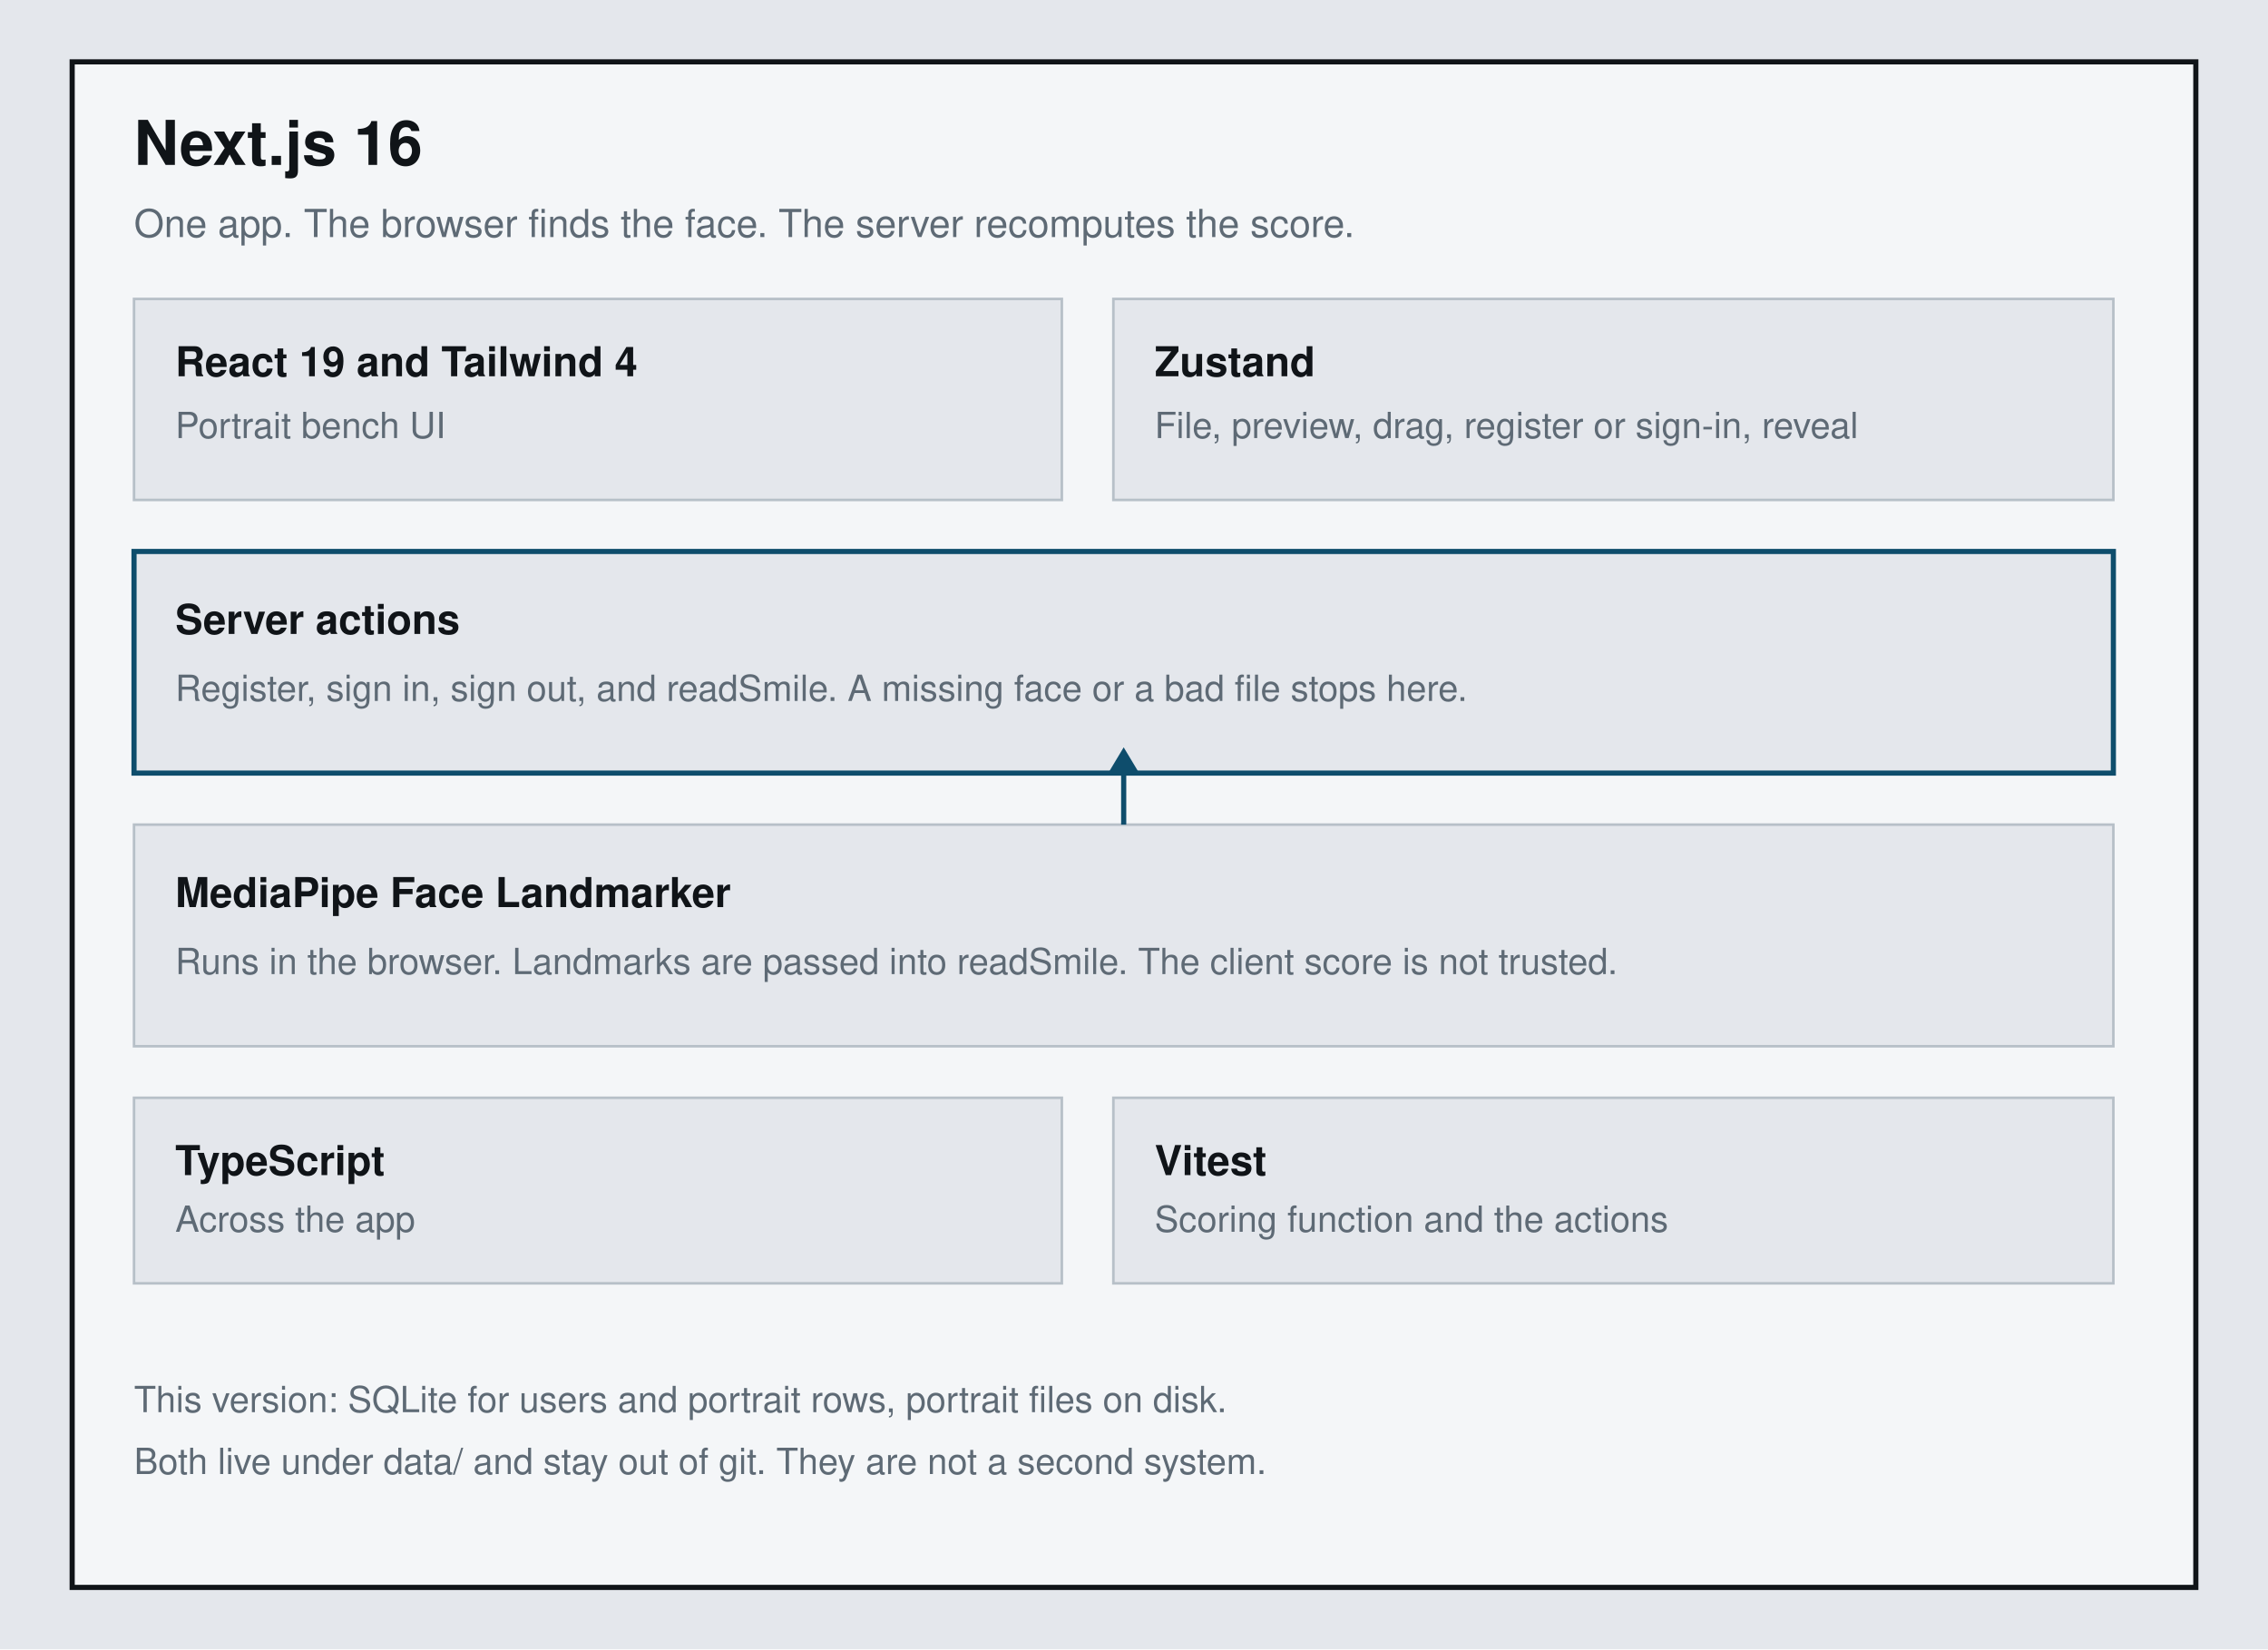
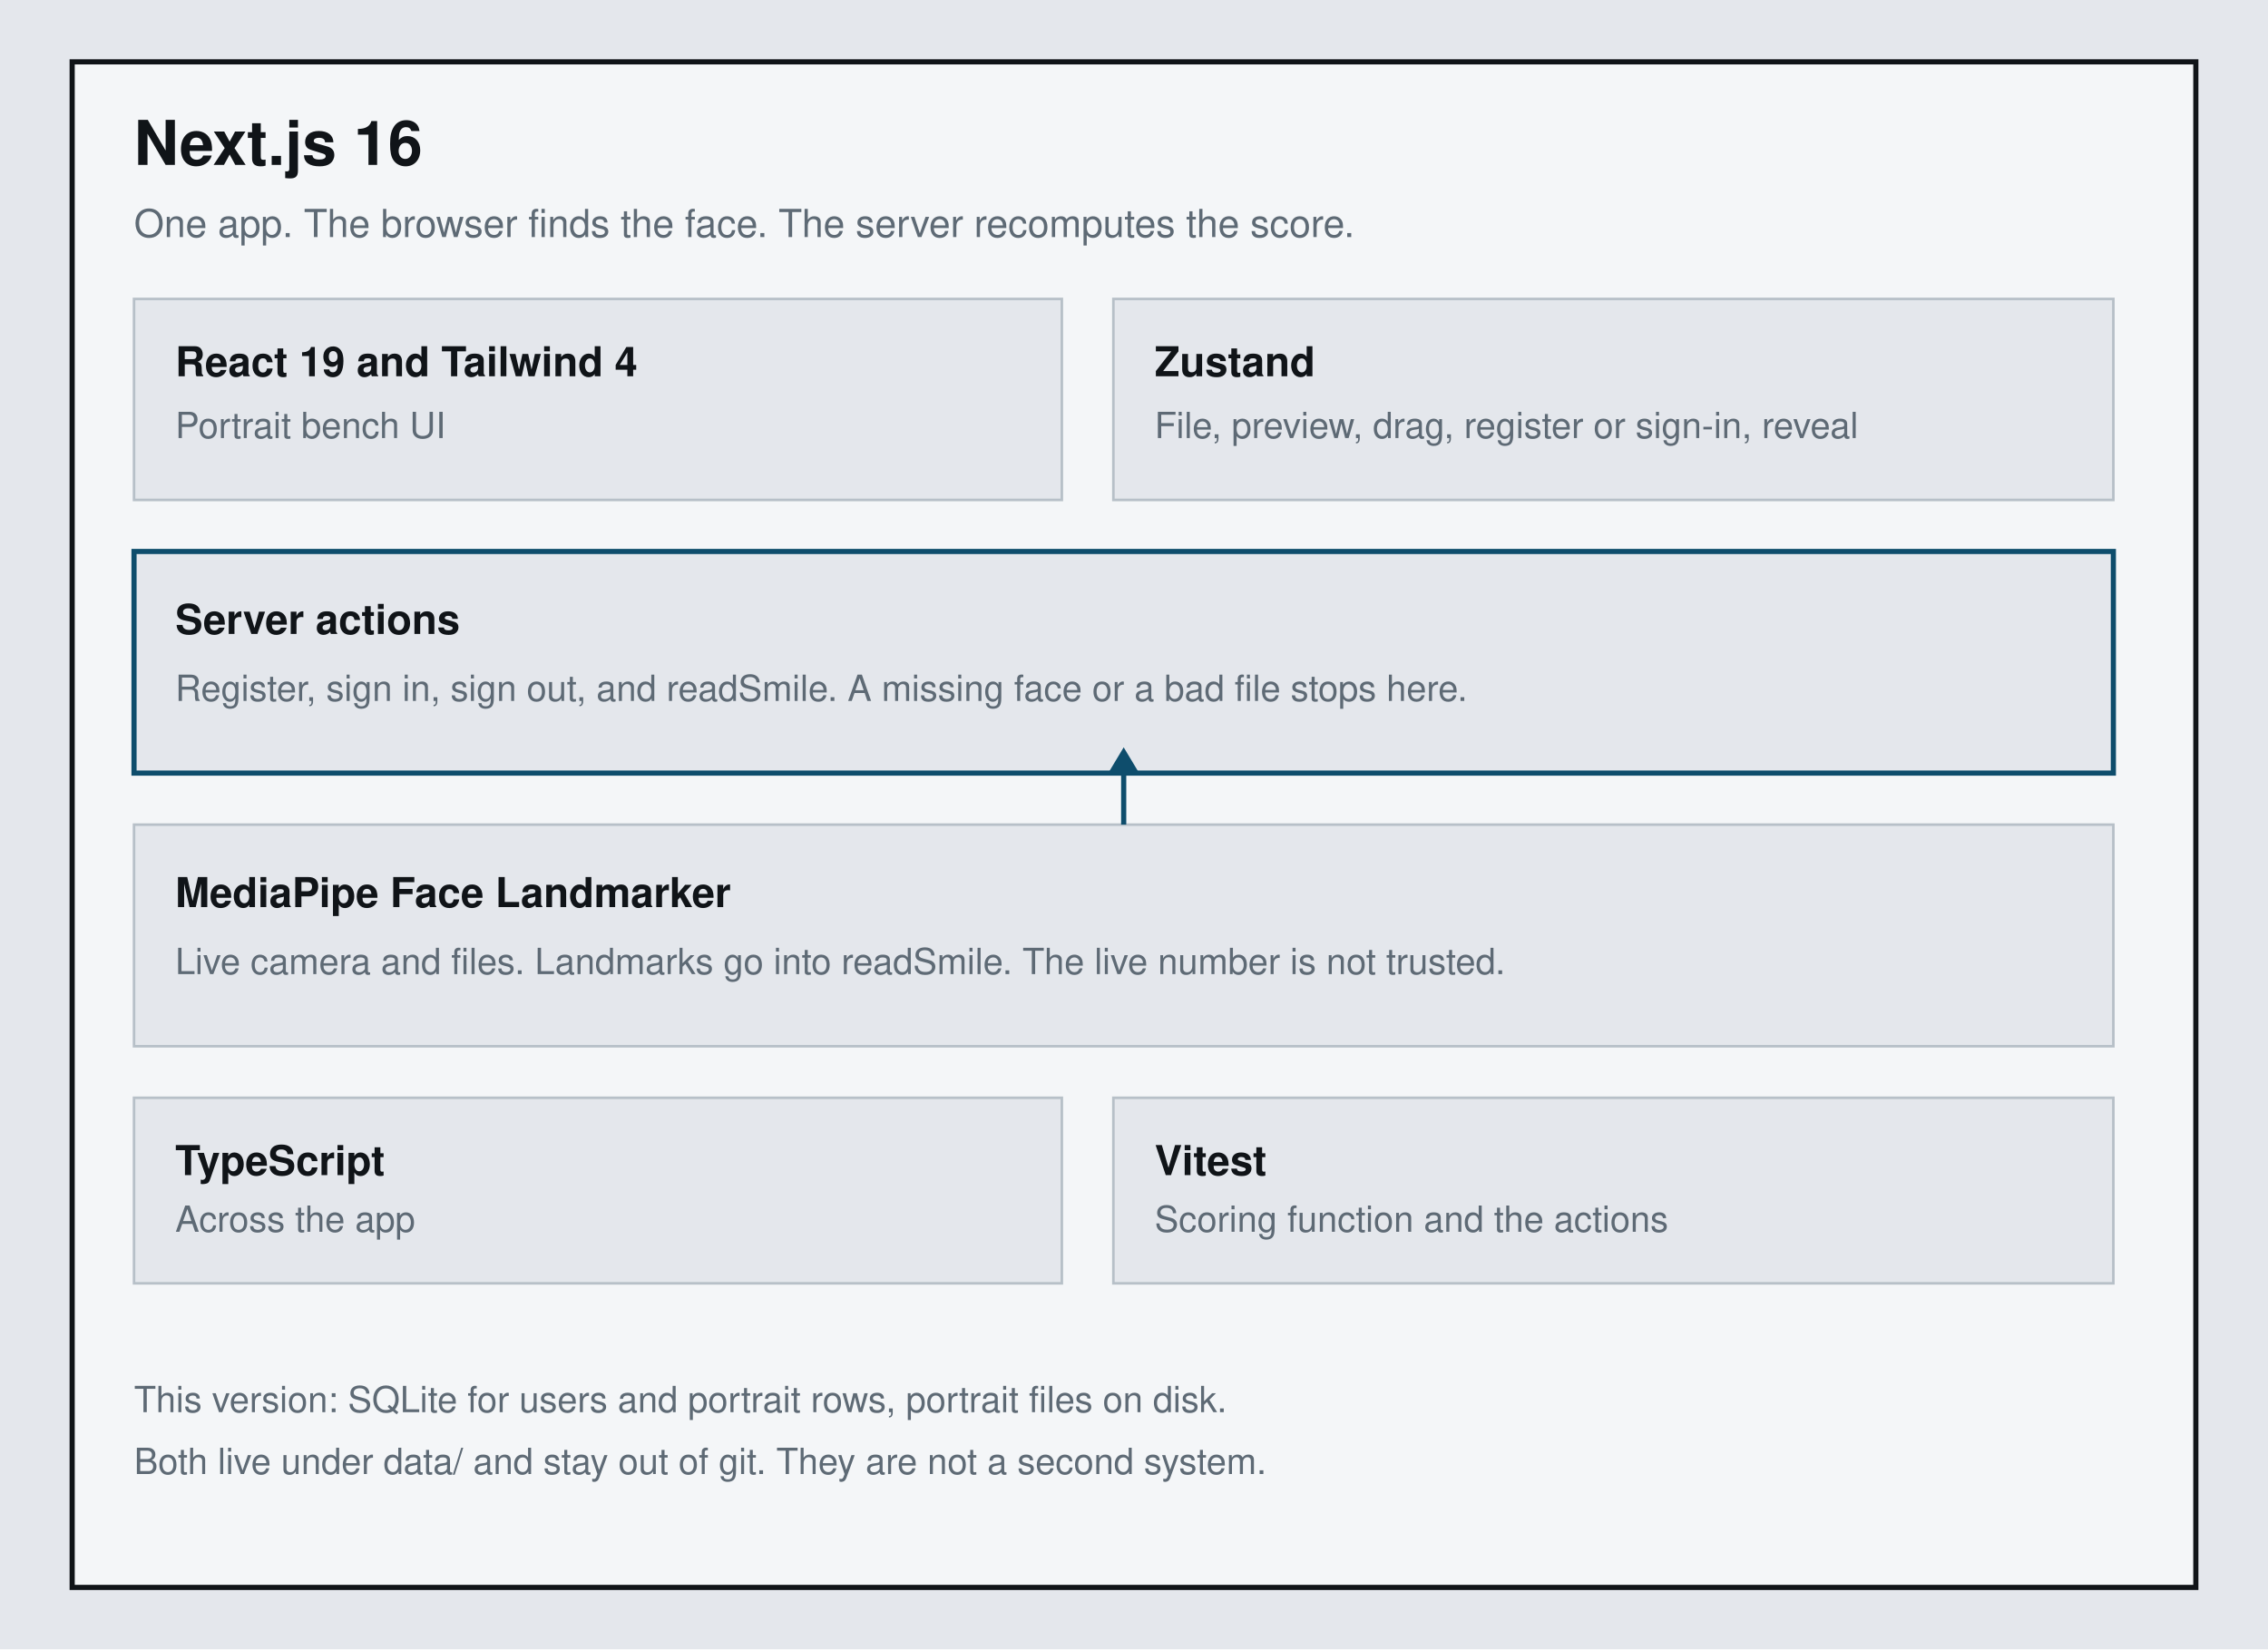
<svg xmlns="http://www.w3.org/2000/svg" width="880" height="640" viewBox="0 0 880 640" role="img" aria-labelledby="title desc">
  <rect width="880" height="640" fill="#E4E7EC" />
  <rect x="28" y="24" width="824" height="592" fill="#F4F6F8" stroke="#101418" stroke-width="2" />
  <text x="52" y="64" fill="#101418" font-family="Segoe UI, Helvetica, sans-serif" font-size="24" font-weight="650">Next.js 16</text>
  <text x="52" y="92" fill="#5E6A75" font-family="Segoe UI, Helvetica, sans-serif" font-size="15">One app. The browser finds the face. The server recomputes the score.</text>
  <rect x="52" y="116" width="360" height="78" fill="#E4E7EC" stroke="#B7C0C8" />
  <text x="68" y="146" fill="#101418" font-family="Segoe UI, Helvetica, sans-serif" font-size="16" font-weight="650">React 19 and Tailwind 4</text>
  <text x="68" y="170" fill="#5E6A75" font-family="Segoe UI, Helvetica, sans-serif" font-size="14">Portrait bench UI</text>
  <rect x="432" y="116" width="388" height="78" fill="#E4E7EC" stroke="#B7C0C8" />
  <text x="448" y="146" fill="#101418" font-family="Segoe UI, Helvetica, sans-serif" font-size="16" font-weight="650">Zustand</text>
  <text x="448" y="170" fill="#5E6A75" font-family="Segoe UI, Helvetica, sans-serif" font-size="14">File, preview, drag, register or sign-in, reveal</text>
  <rect x="52" y="214" width="768" height="86" fill="#E4E7EC" stroke="#0E4D6C" stroke-width="2" />
  <text x="68" y="246" fill="#101418" font-family="Segoe UI, Helvetica, sans-serif" font-size="16" font-weight="650">Server actions</text>
  <text x="68" y="272" fill="#5E6A75" font-family="Segoe UI, Helvetica, sans-serif" font-size="14">Register, sign in, sign out, and readSmile. A missing face or a bad file stops here.</text>
  <rect x="52" y="320" width="768" height="86" fill="#E4E7EC" stroke="#B7C0C8" />
  <text x="68" y="352" fill="#101418" font-family="Segoe UI, Helvetica, sans-serif" font-size="16" font-weight="650">MediaPipe Face Landmarker</text>
-   <text x="68" y="378" fill="#5E6A75" font-family="Segoe UI, Helvetica, sans-serif" font-size="14">Runs in the browser. Landmarks are passed into readSmile. The client score is not trusted.</text>
+   <text x="68" y="378" fill="#5E6A75" font-family="Segoe UI, Helvetica, sans-serif" font-size="14">Live camera and files. Landmarks go into readSmile. The live number is not trusted.</text>
  <line x1="436" y1="320" x2="436" y2="300" stroke="#0E4D6C" stroke-width="2" />
  <polygon points="430,300 442,300 436,290" fill="#0E4D6C" />
  <rect x="52" y="426" width="360" height="72" fill="#E4E7EC" stroke="#B7C0C8" />
  <text x="68" y="456" fill="#101418" font-family="Segoe UI, Helvetica, sans-serif" font-size="16" font-weight="650">TypeScript</text>
  <text x="68" y="478" fill="#5E6A75" font-family="Segoe UI, Helvetica, sans-serif" font-size="14">Across the app</text>
  <rect x="432" y="426" width="388" height="72" fill="#E4E7EC" stroke="#B7C0C8" />
  <text x="448" y="456" fill="#101418" font-family="Segoe UI, Helvetica, sans-serif" font-size="16" font-weight="650">Vitest</text>
  <text x="448" y="478" fill="#5E6A75" font-family="Segoe UI, Helvetica, sans-serif" font-size="14">Scoring function and the actions</text>
  <text x="52" y="548" fill="#5E6A75" font-family="Segoe UI, Helvetica, sans-serif" font-size="14">This version: SQLite for users and portrait rows, portrait files on disk.</text>
  <text x="52" y="572" fill="#5E6A75" font-family="Segoe UI, Helvetica, sans-serif" font-size="14">Both live under data/ and stay out of git. They are not a second system.</text>
</svg>
